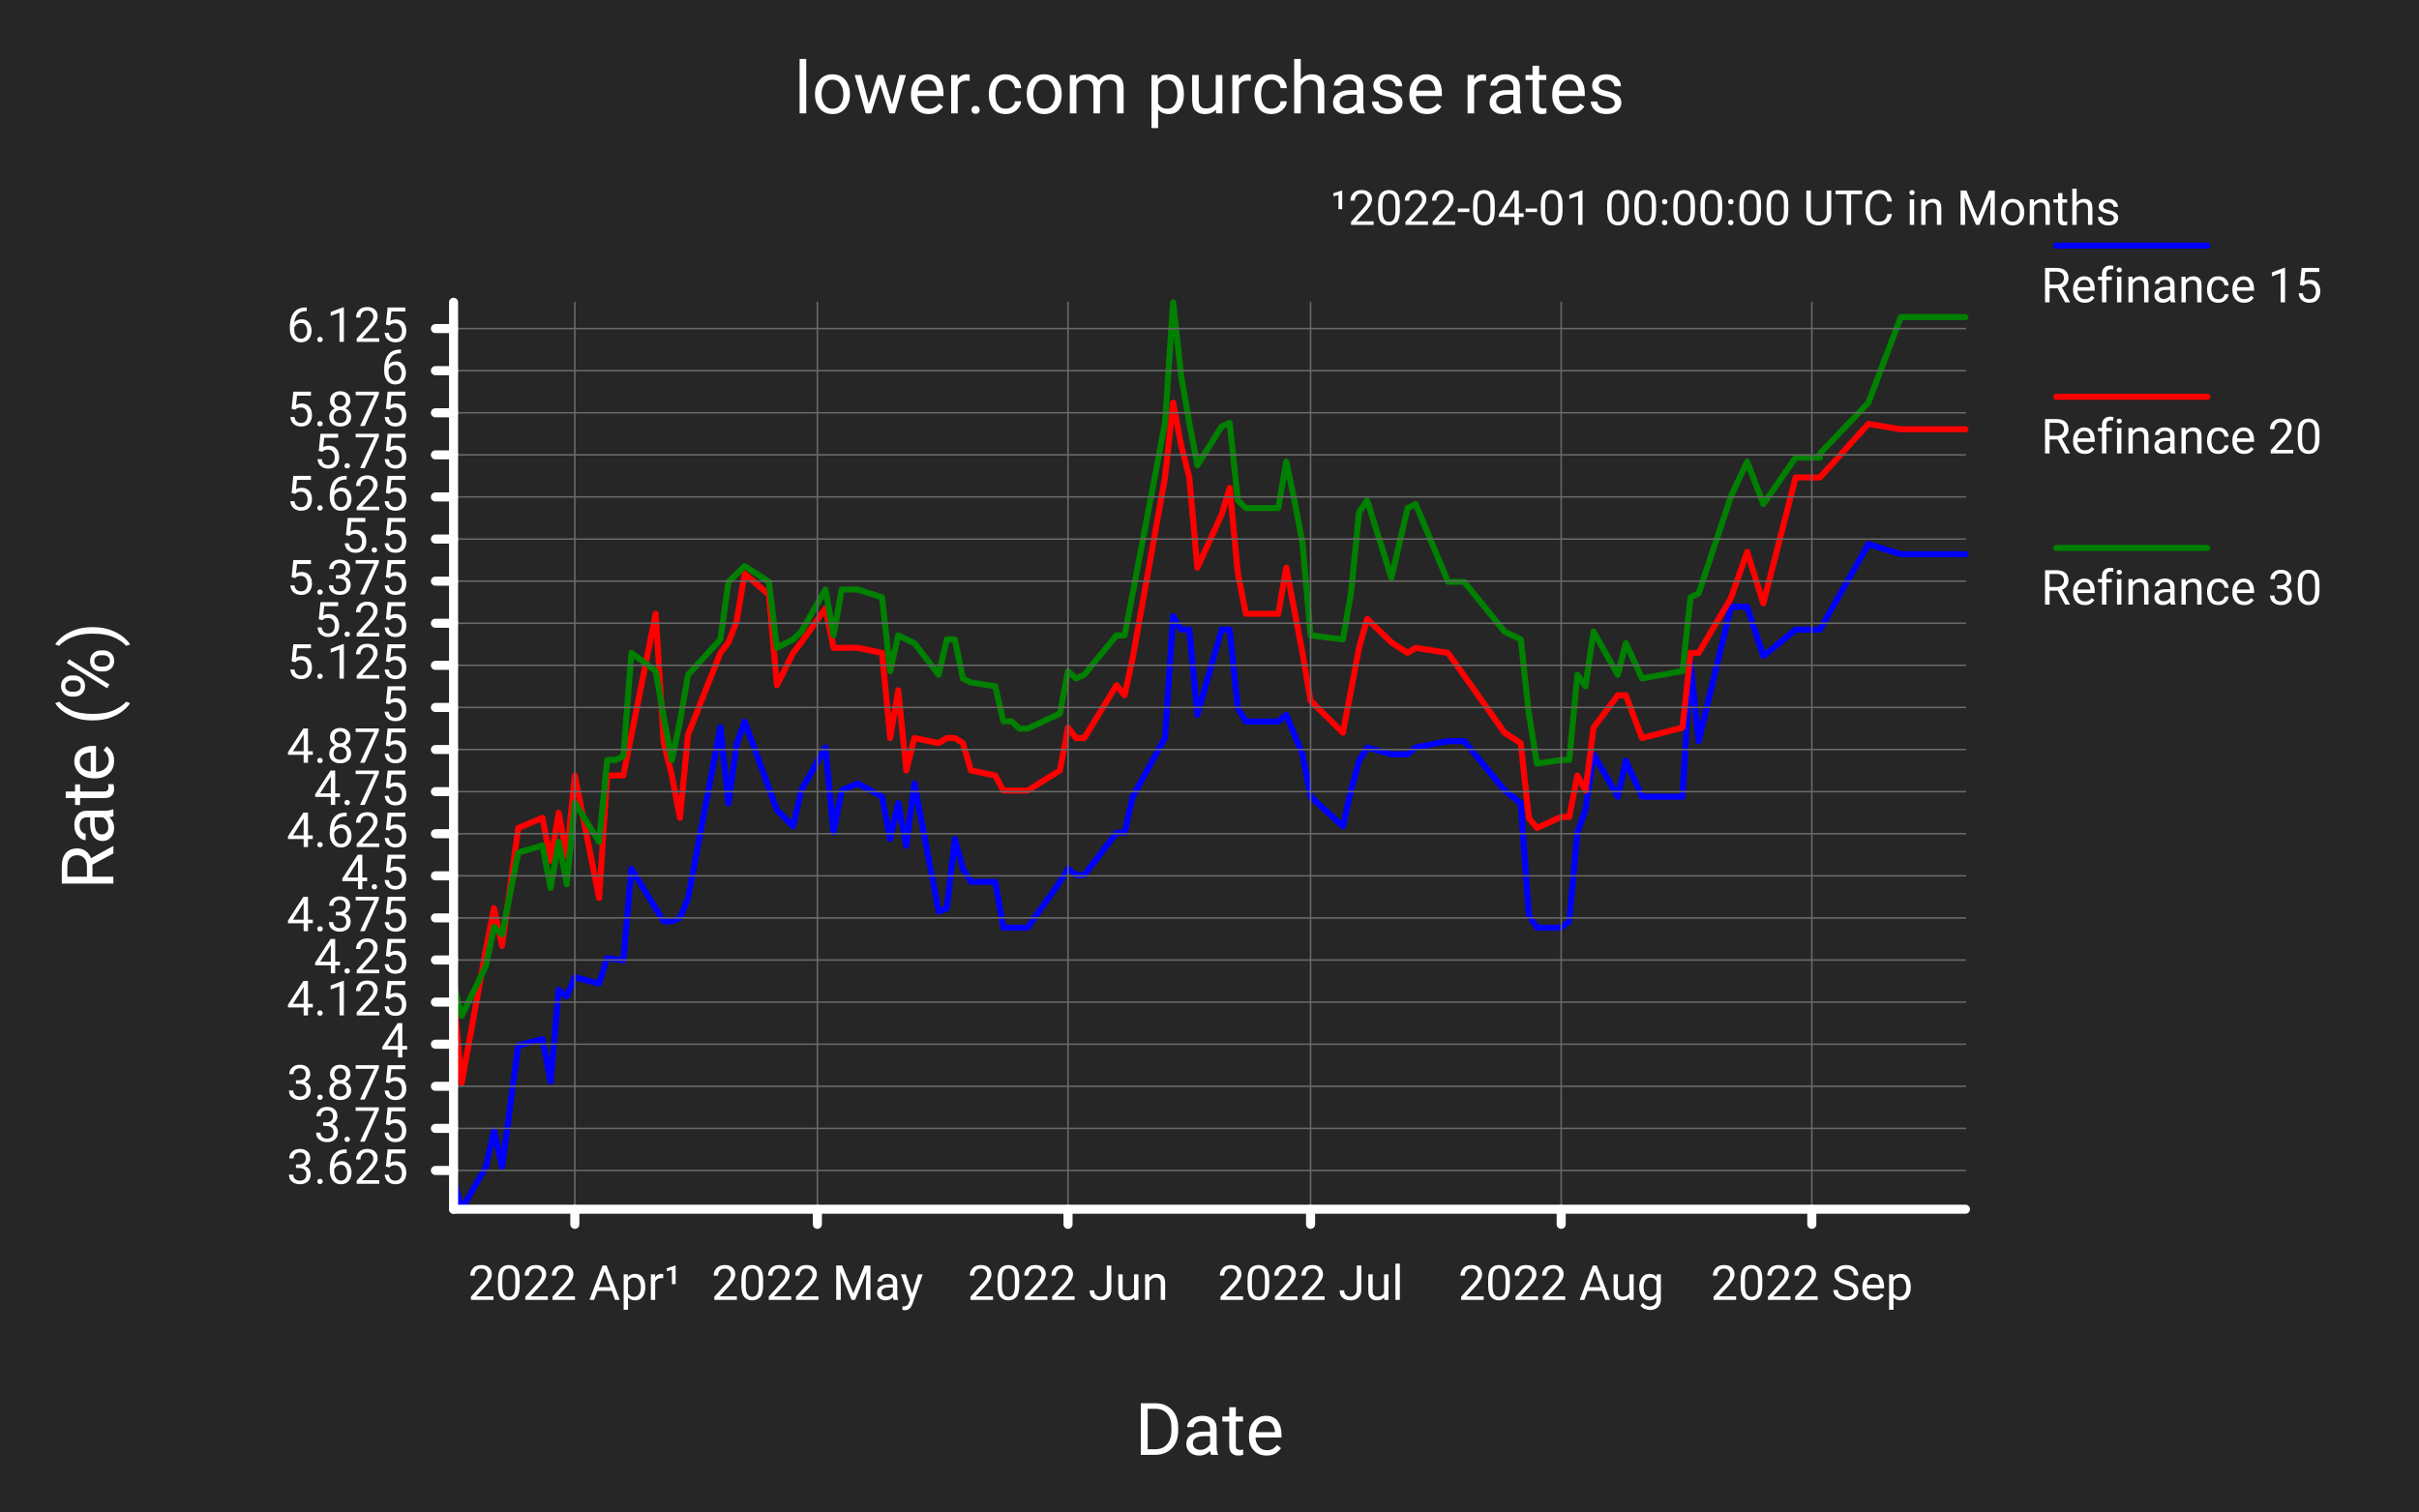
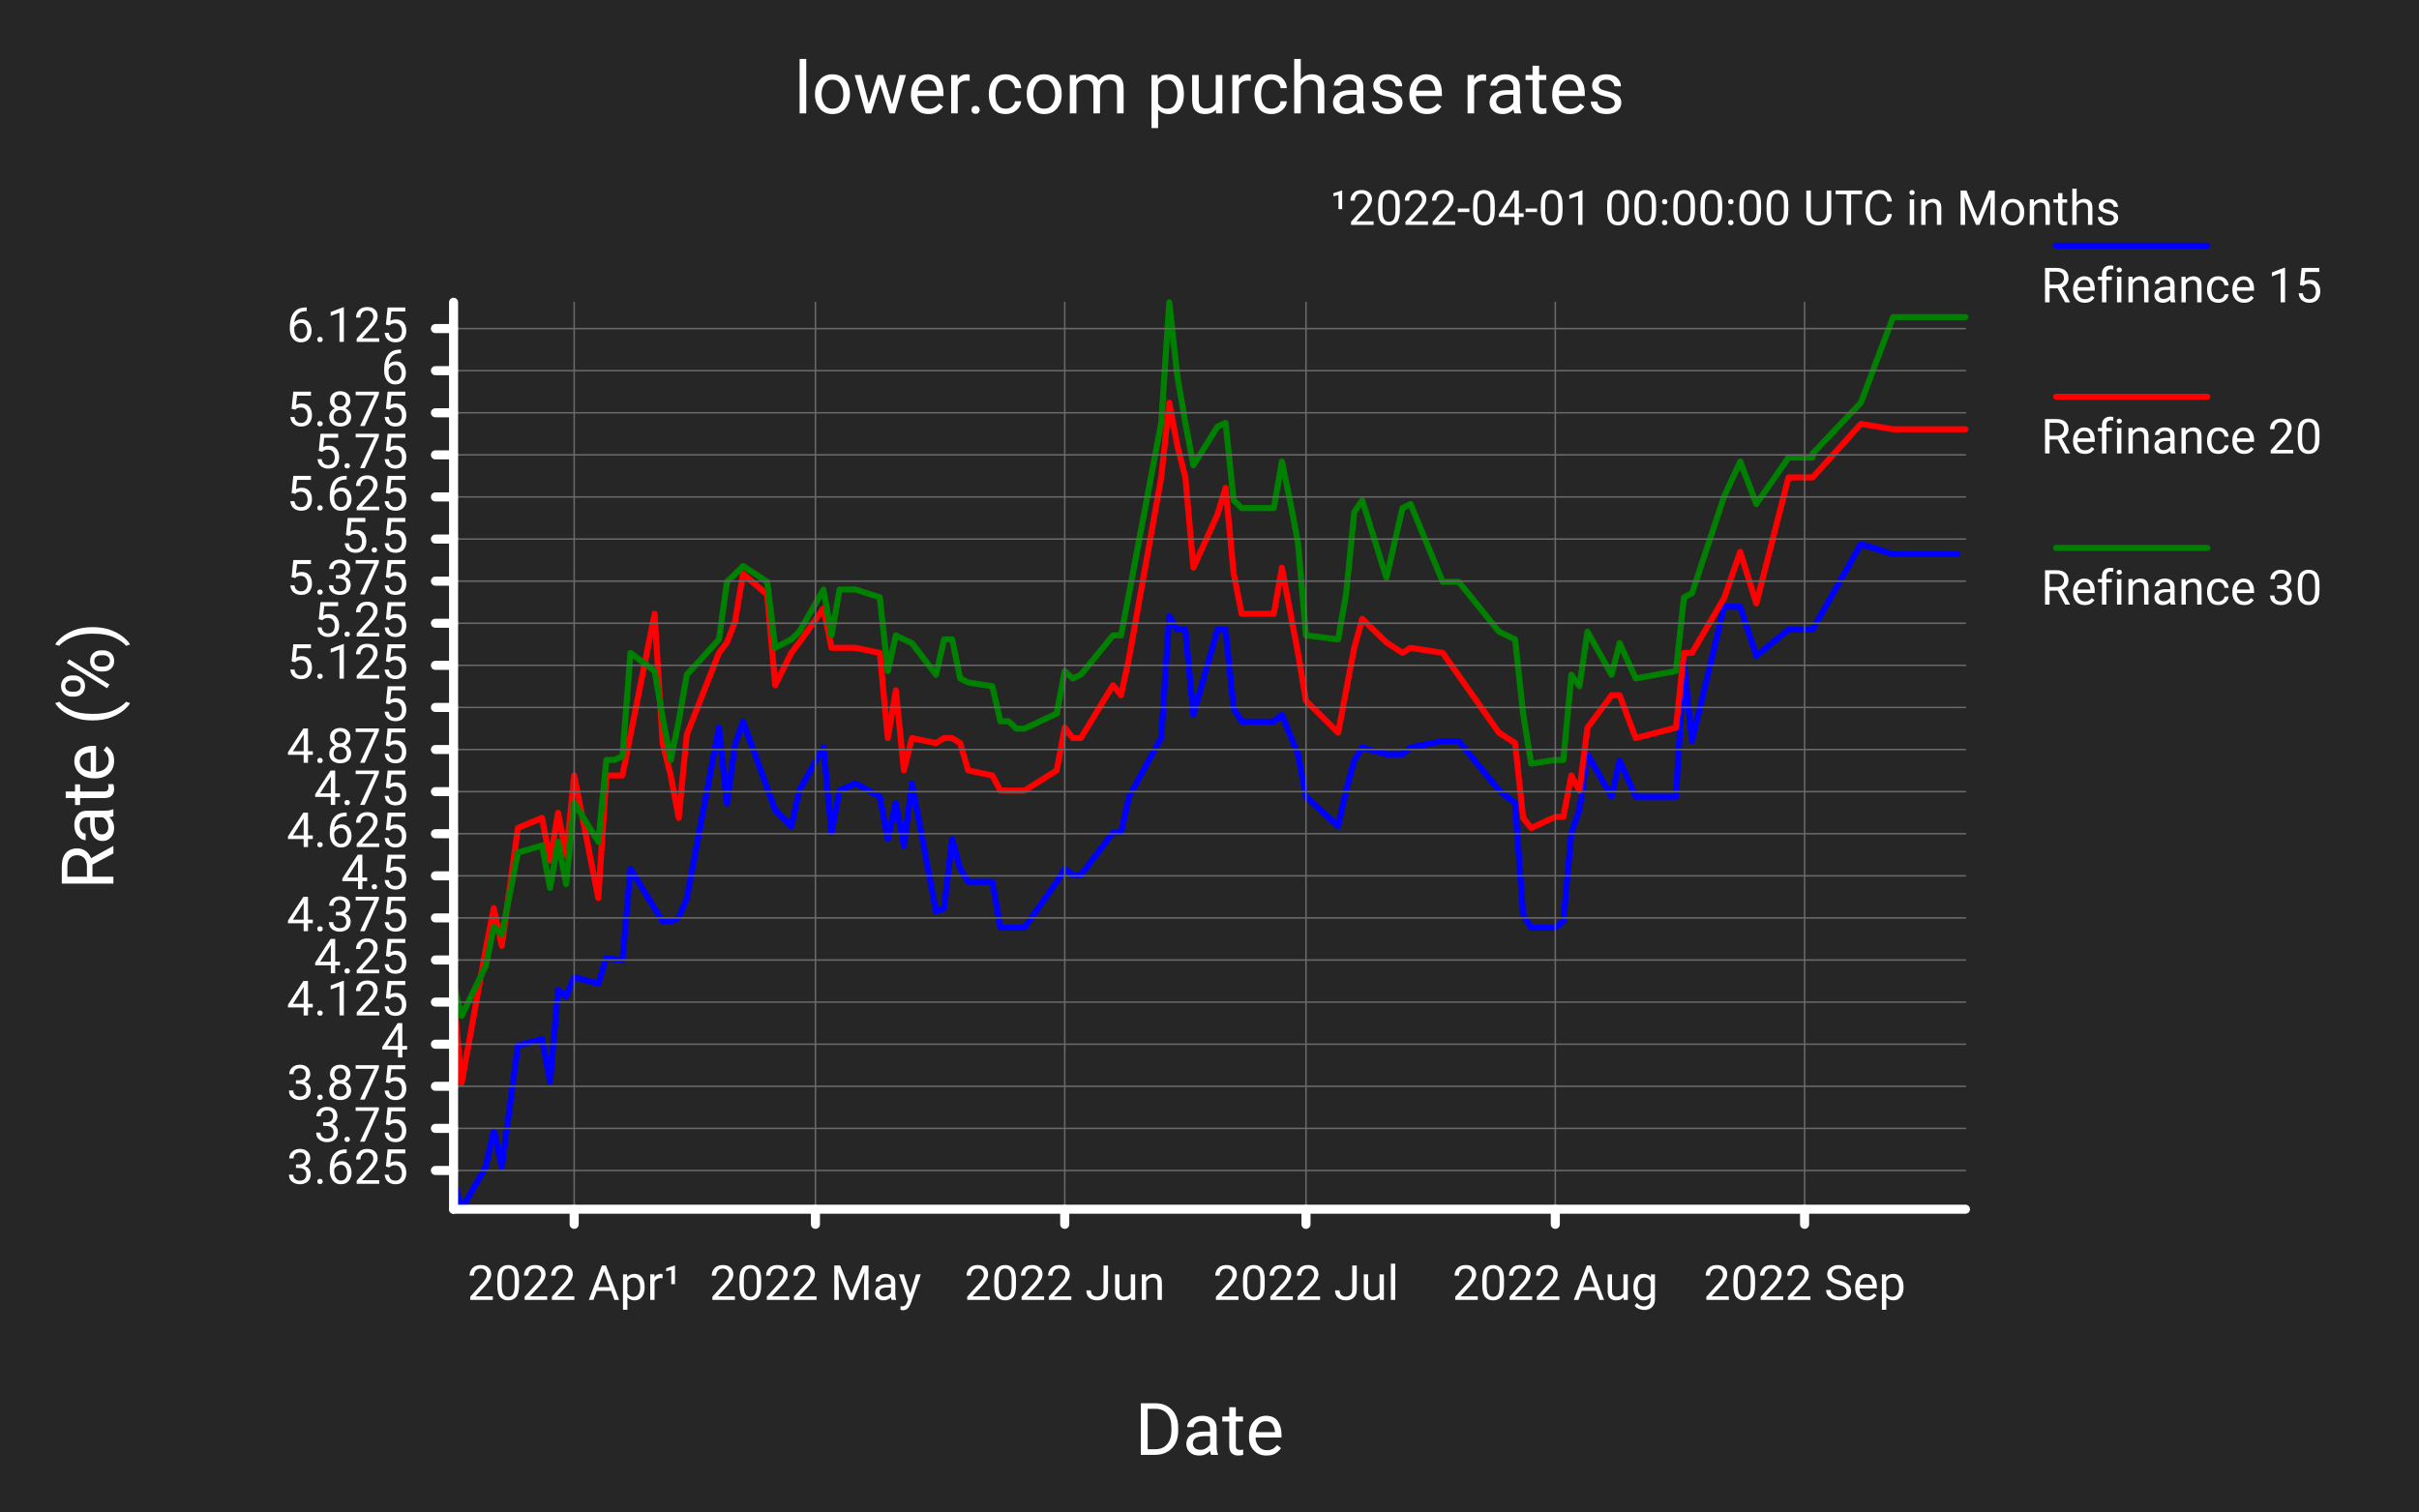
<svg xmlns="http://www.w3.org/2000/svg" class="poloto" width="800" height="500" viewBox="0 0 800 500">
  <style>.poloto{stroke-linecap:round;stroke-linejoin:round;font-family:Roboto,sans-serif;font-size:16px;}.poloto_background{fill:#262626;}.poloto_scatter{stroke-width:7}.poloto_tick_line{stroke:dimgray;stroke-width:0.5}.poloto_line{stroke-width:2}.poloto_text{fill: white;}.poloto_axis_lines{stroke: white;stroke-width:3;fill:none;stroke-dasharray:none}.poloto_title{font-size:24px;dominant-baseline:start;text-anchor:middle;}.poloto_xname{font-size:24px;dominant-baseline:start;text-anchor:middle;}.poloto_yname{font-size:24px;dominant-baseline:start;text-anchor:middle;}.poloto0stroke{stroke:blue;}.poloto1stroke{stroke:red;}.poloto2stroke{stroke:green;}.poloto3stroke{stroke:gold;}.poloto4stroke{stroke:aqua;}.poloto5stroke{stroke:lime;}.poloto6stroke{stroke:orange;}.poloto7stroke{stroke:chocolate;}.poloto0fill{fill:blue;}.poloto1fill{fill:red;}.poloto2fill{fill:green;}.poloto3fill{fill:gold;}.poloto4fill{fill:aqua;}.poloto5fill{fill:lime;}.poloto6fill{fill:orange;}.poloto7fill{fill:chocolate;}</style>
  <circle r="1e5" class="poloto_background" />
  <text class="poloto_text poloto_legend_text" x="675" y="100">Refinance 15</text>
  <line class="poloto_line poloto_legend_icon poloto0stroke poloto0legend" stroke="black" x1="680" x2="730" y1="81.25" y2="81.25" />
-   <path class="poloto_line poloto0stroke" fill="none" stroke="black" d=" M 150.00 390.09 L 152.67 400.00 L 160.70 385.96 L 163.37 373.93 L 166.04 385.96 L 166.04 385.96 L 171.39 345.86 L 179.41 343.74 L 182.09 357.78 L 184.76 327.48 L 187.43 329.60 L 190.11 323.25 L 198.13 325.36 L 200.80 316.90 L 200.80 316.90 L 206.15 317.68 L 208.82 287.37 L 216.84 300.52 L 219.52 304.75 L 222.19 304.75 L 224.87 303.64 L 227.54 297.18 L 238.24 240.59 L 240.91 265.76 L 243.58 246.27 L 246.26 238.69 L 246.26 238.69 L 256.95 267.99 L 262.30 273.34 L 264.97 261.42 L 272.99 247.27 L 275.67 275.45 L 278.34 261.42 L 278.34 261.42 L 283.69 259.19 L 291.71 263.54 L 294.39 277.57 L 294.39 277.57 L 297.06 265.65 L 299.73 279.80 L 302.41 259.19 L 310.43 301.52 L 313.10 300.52 L 315.78 277.57 L 315.78 277.57 L 318.45 287.37 L 321.12 291.72 L 329.14 291.72 L 331.82 306.87 L 334.49 306.87 L 337.17 306.87 L 339.84 306.87 L 350.53 291.72 L 353.21 287.37 L 355.88 289.49 L 358.56 289.49 L 358.56 289.49 L 369.25 275.45 L 371.93 275.45 L 374.60 263.54 L 385.29 244.04 L 387.97 203.82 L 390.64 208.28 L 393.32 208.28 L 395.99 236.46 L 404.01 208.28 L 406.68 208.28 L 409.36 234.24 L 412.03 238.69 L 422.73 238.69 L 425.40 236.46 L 428.07 243.04 L 430.75 249.50 L 433.42 263.54 L 444.12 273.34 L 446.79 261.42 L 449.47 251.62 L 452.14 247.27 L 460.16 249.50 L 465.51 249.50 L 468.18 247.27 L 478.88 245.15 L 478.88 245.15 L 478.88 245.15 L 478.88 245.15 L 478.88 245.15 L 478.88 245.15 L 484.22 245.15 L 484.22 245.15 L 484.22 245.15 L 484.22 245.15 L 484.22 245.15 L 484.22 245.15 L 497.59 261.42 L 502.94 265.65 L 505.61 302.64 L 508.29 306.87 L 516.31 306.87 L 518.98 304.75 L 521.66 275.45 L 524.33 267.88 L 527.01 249.50 L 535.03 263.54 L 535.03 263.54 L 537.70 251.62 L 543.05 263.54 L 543.05 263.54 L 556.42 263.54 L 559.09 219.20 L 561.76 245.15 L 572.46 200.71 L 577.81 200.71 L 577.81 200.71 L 583.16 216.97 L 593.85 208.28 L 593.85 208.28 L 593.85 208.28 L 593.85 208.28 L 593.85 208.28 L 593.85 208.28 L 593.85 208.28 L 593.85 208.28 L 593.85 208.28 L 601.87 208.28 L 617.91 179.99 L 628.61 183.33 L 628.61 183.33 L 636.63 183.33 L 647.33 183.33 L 650.00 183.33" />
+   <path class="poloto_line poloto0stroke" fill="none" stroke="black" d=" M 150.00 390.09 L 152.66 400.00 L 160.64 385.96 L 163.30 373.93 L 165.96 385.96 L 165.96 385.96 L 171.28 345.86 L 179.26 343.74 L 181.91 357.78 L 184.57 327.48 L 187.23 329.60 L 189.89 323.25 L 197.87 325.36 L 200.53 316.90 L 200.53 316.90 L 205.85 317.68 L 208.51 287.37 L 216.49 300.52 L 219.15 304.75 L 221.81 304.75 L 224.47 303.64 L 227.13 297.18 L 237.77 240.59 L 240.43 265.76 L 243.09 246.27 L 245.74 238.69 L 245.74 238.69 L 256.38 267.99 L 261.70 273.34 L 264.36 261.42 L 272.34 247.27 L 275.00 275.45 L 277.66 261.42 L 277.66 261.42 L 282.98 259.19 L 290.96 263.54 L 293.62 277.57 L 293.62 277.57 L 296.28 265.65 L 298.94 279.80 L 301.60 259.19 L 309.57 301.52 L 312.23 300.52 L 314.89 277.57 L 314.89 277.57 L 317.55 287.37 L 320.21 291.72 L 328.19 291.72 L 330.85 306.87 L 333.51 306.87 L 336.17 306.87 L 338.83 306.87 L 349.47 291.72 L 352.13 287.37 L 354.79 289.49 L 357.45 289.49 L 357.45 289.49 L 368.09 275.45 L 370.74 275.45 L 373.40 263.54 L 384.04 244.04 L 386.70 203.82 L 389.36 208.28 L 392.02 208.28 L 394.68 236.46 L 402.66 208.28 L 405.32 208.28 L 407.98 234.24 L 410.64 238.69 L 421.28 238.69 L 423.94 236.46 L 426.60 243.04 L 429.26 249.50 L 431.91 263.54 L 442.55 273.34 L 445.21 261.42 L 447.87 251.62 L 450.53 247.27 L 458.51 249.50 L 463.83 249.50 L 466.49 247.27 L 477.13 245.15 L 477.13 245.15 L 477.13 245.15 L 477.13 245.15 L 477.13 245.15 L 477.13 245.15 L 482.45 245.15 L 482.45 245.15 L 482.45 245.15 L 482.45 245.15 L 482.45 245.15 L 482.45 245.15 L 495.74 261.42 L 501.06 265.65 L 503.72 302.64 L 506.38 306.87 L 514.36 306.87 L 517.02 304.75 L 519.68 275.45 L 522.34 267.88 L 525.00 249.50 L 532.98 263.54 L 532.98 263.54 L 535.64 251.62 L 540.96 263.54 L 540.96 263.54 L 554.26 263.54 L 556.91 219.20 L 559.57 245.15 L 570.21 200.71 L 575.53 200.71 L 575.53 200.71 L 580.85 216.97 L 591.49 208.28 L 591.49 208.28 L 591.49 208.28 L 591.49 208.28 L 591.49 208.28 L 591.49 208.28 L 591.49 208.28 L 591.49 208.28 L 591.49 208.28 L 599.47 208.28 L 615.43 179.99 L 626.06 183.33 L 626.06 183.33 L 634.04 183.33 L 644.68 183.33 L 647.34 183.33 L 647.34 183.33" />
  <text class="poloto_text poloto_legend_text" x="675" y="150">Refinance 20</text>
  <line class="poloto_line poloto_legend_icon poloto1stroke poloto1legend" stroke="black" x1="680" x2="730" y1="131.25" y2="131.25" />
-   <path class="poloto_line poloto1stroke" fill="none" stroke="black" d=" M 150.00 328.59 L 152.67 358.34 L 160.70 314.00 L 163.37 300.41 L 166.04 312.89 L 166.04 312.89 L 171.39 273.90 L 179.41 270.55 L 182.09 284.70 L 184.76 268.88 L 187.43 283.03 L 190.11 256.52 L 198.13 297.07 L 200.80 256.52 L 200.80 256.52 L 206.15 256.52 L 206.15 256.52 L 216.84 203.04 L 219.52 245.82 L 222.19 256.52 L 224.87 270.55 L 227.54 243.04 L 238.24 215.97 L 240.91 212.51 L 243.58 205.61 L 246.26 189.79 L 254.28 196.70 L 256.95 226.66 L 262.30 215.97 L 264.97 212.51 L 272.99 201.26 L 275.67 214.30 L 278.34 214.30 L 278.34 214.30 L 283.69 214.30 L 291.71 215.97 L 294.39 244.15 L 294.39 244.15 L 297.06 228.33 L 299.73 254.85 L 302.41 244.15 L 310.43 245.82 L 313.10 244.15 L 315.78 244.15 L 315.78 244.15 L 318.45 245.82 L 321.12 254.85 L 329.14 256.52 L 331.82 261.53 L 334.49 261.53 L 337.17 261.53 L 339.84 261.53 L 350.53 254.85 L 353.21 240.70 L 355.88 244.15 L 358.56 244.15 L 358.56 244.15 L 369.25 226.66 L 371.93 230.00 L 374.60 217.64 L 385.29 157.93 L 387.97 133.20 L 390.64 147.34 L 393.32 157.93 L 395.99 187.78 L 404.01 170.18 L 406.68 161.38 L 409.36 189.57 L 412.03 203.04 L 422.73 203.04 L 425.40 187.78 L 428.07 201.93 L 430.75 215.97 L 433.42 231.79 L 444.12 242.37 L 446.79 228.33 L 449.47 214.30 L 452.14 204.72 L 460.16 212.51 L 465.51 215.97 L 468.18 214.30 L 478.88 215.97 L 478.88 215.97 L 478.88 215.97 L 478.88 215.97 L 478.88 215.97 L 478.88 215.97 L 478.88 215.97 L 478.88 215.97 L 478.88 215.97 L 478.88 215.97 L 478.88 215.97 L 478.88 215.97 L 497.59 242.37 L 502.94 245.82 L 505.61 270.55 L 508.29 273.90 L 516.31 270.22 L 518.98 270.22 L 521.66 256.52 L 524.33 261.53 L 527.01 240.70 L 535.03 230.00 L 535.03 230.00 L 537.70 230.00 L 543.05 244.15 L 543.05 244.15 L 556.42 240.70 L 559.09 215.97 L 561.76 215.97 L 572.46 197.81 L 577.81 182.55 L 577.81 182.55 L 583.16 199.59 L 593.85 157.93 L 593.85 157.93 L 593.85 157.93 L 593.85 157.93 L 593.85 157.93 L 593.85 157.93 L 593.85 157.93 L 593.85 157.93 L 593.85 157.93 L 601.87 157.93 L 617.91 140.22 L 628.61 142.00 L 633.96 142.00 L 636.63 142.00 L 636.63 142.00 L 650.00 142.00" />
+   <path class="poloto_line poloto1stroke" fill="none" stroke="black" d=" M 150.00 328.59 L 152.66 358.34 L 160.64 314.00 L 163.30 300.41 L 165.96 312.89 L 165.96 312.89 L 171.28 273.90 L 179.26 270.55 L 181.91 284.70 L 184.57 268.88 L 187.23 283.03 L 189.89 256.52 L 197.87 297.07 L 200.53 256.52 L 200.53 256.52 L 205.85 256.52 L 205.85 256.52 L 216.49 203.04 L 219.15 245.82 L 221.81 256.52 L 224.47 270.55 L 227.13 243.04 L 237.77 215.97 L 240.43 212.51 L 243.09 205.61 L 245.74 189.79 L 253.72 196.70 L 256.38 226.66 L 261.70 215.97 L 264.36 212.51 L 272.34 201.26 L 275.00 214.30 L 277.66 214.30 L 277.66 214.30 L 282.98 214.30 L 290.96 215.97 L 293.62 244.15 L 293.62 244.15 L 296.28 228.33 L 298.94 254.85 L 301.60 244.15 L 309.57 245.82 L 312.23 244.15 L 314.89 244.15 L 314.89 244.15 L 317.55 245.82 L 320.21 254.85 L 328.19 256.52 L 330.85 261.53 L 333.51 261.53 L 336.17 261.53 L 338.83 261.53 L 349.47 254.85 L 352.13 240.70 L 354.79 244.15 L 357.45 244.15 L 357.45 244.15 L 368.09 226.66 L 370.74 230.00 L 373.40 217.64 L 384.04 157.93 L 386.70 133.20 L 389.36 147.34 L 392.02 157.93 L 394.68 187.78 L 402.66 170.18 L 405.32 161.38 L 407.98 189.57 L 410.64 203.04 L 421.28 203.04 L 423.94 187.78 L 426.60 201.93 L 429.26 215.97 L 431.91 231.79 L 442.55 242.37 L 445.21 228.33 L 447.87 214.30 L 450.53 204.72 L 458.51 212.51 L 463.83 215.97 L 466.49 214.30 L 477.13 215.97 L 477.13 215.97 L 477.13 215.97 L 477.13 215.97 L 477.13 215.97 L 477.13 215.97 L 477.13 215.97 L 477.13 215.97 L 477.13 215.97 L 477.13 215.97 L 477.13 215.97 L 477.13 215.97 L 495.74 242.37 L 501.06 245.82 L 503.72 270.55 L 506.38 273.90 L 514.36 270.22 L 517.02 270.22 L 519.68 256.52 L 522.34 261.53 L 525.00 240.70 L 532.98 230.00 L 532.98 230.00 L 535.64 230.00 L 540.96 244.15 L 540.96 244.15 L 554.26 240.70 L 556.91 215.97 L 559.57 215.97 L 570.21 197.81 L 575.53 182.55 L 575.53 182.55 L 580.85 199.59 L 591.49 157.93 L 591.49 157.93 L 591.49 157.93 L 591.49 157.93 L 591.49 157.93 L 591.49 157.93 L 591.49 157.93 L 591.49 157.93 L 591.49 157.93 L 599.47 157.93 L 615.43 140.22 L 626.06 142.00 L 631.38 142.00 L 634.04 142.00 L 634.04 142.00 L 647.34 142.00 L 650.00 142.00" />
  <text class="poloto_text poloto_legend_text" x="675" y="200">Refinance 30</text>
  <line class="poloto_line poloto_legend_icon poloto2stroke poloto2legend" stroke="black" x1="680" x2="730" y1="181.25" y2="181.25" />
-   <path class="poloto_line poloto2stroke" fill="none" stroke="black" d=" M 150.00 325.47 L 152.67 336.06 L 160.70 319.57 L 163.37 306.65 L 166.04 309.10 L 166.04 309.10 L 171.39 282.03 L 179.41 279.69 L 182.09 293.72 L 184.76 278.46 L 187.43 292.50 L 190.11 265.54 L 198.13 278.46 L 200.80 251.39 L 203.48 251.39 L 206.15 250.17 L 208.82 215.97 L 216.84 221.98 L 219.52 237.36 L 222.19 251.39 L 224.87 238.58 L 227.54 223.21 L 238.24 211.51 L 240.91 192.46 L 243.58 189.90 L 246.26 187.23 L 254.28 192.46 L 256.95 214.30 L 262.30 211.51 L 264.97 208.95 L 272.99 195.02 L 275.67 210.17 L 278.34 195.02 L 278.34 195.02 L 283.69 195.02 L 291.71 197.59 L 294.39 221.98 L 294.39 221.98 L 297.06 210.17 L 299.73 211.51 L 302.41 212.74 L 310.43 223.21 L 313.10 211.51 L 315.78 211.51 L 315.78 211.51 L 318.45 224.43 L 321.12 225.77 L 329.14 227.00 L 331.82 238.58 L 334.49 238.58 L 337.17 241.03 L 339.84 241.03 L 350.53 236.02 L 353.21 221.98 L 355.88 224.43 L 358.56 223.21 L 358.56 223.21 L 369.25 210.17 L 371.93 210.17 L 374.60 196.25 L 385.29 139.88 L 387.97 100.00 L 390.64 124.40 L 393.32 139.88 L 395.99 153.92 L 404.01 141.11 L 406.68 139.88 L 409.36 165.50 L 412.03 168.07 L 422.73 168.07 L 425.40 152.69 L 428.07 165.50 L 430.75 179.54 L 433.42 210.17 L 444.12 211.51 L 446.79 196.25 L 449.47 169.40 L 452.14 165.50 L 460.16 191.13 L 465.51 168.07 L 468.18 166.73 L 478.88 192.46 L 478.88 192.46 L 478.88 192.46 L 478.88 192.46 L 478.88 192.46 L 478.88 192.46 L 484.22 192.46 L 484.22 192.46 L 484.22 192.46 L 484.22 192.46 L 484.22 192.46 L 484.22 192.46 L 497.59 208.95 L 502.94 211.51 L 505.61 236.02 L 508.29 252.62 L 516.31 251.39 L 518.98 251.39 L 521.66 223.21 L 524.33 227.00 L 527.01 208.95 L 535.03 223.21 L 535.03 223.21 L 537.70 212.74 L 543.05 224.43 L 543.05 224.43 L 556.42 221.98 L 559.09 197.59 L 561.76 196.25 L 572.46 164.17 L 577.81 152.69 L 577.81 152.69 L 583.16 166.73 L 593.85 151.36 L 593.85 151.36 L 593.85 151.36 L 593.85 151.36 L 593.85 151.36 L 593.85 151.36 L 593.85 151.36 L 593.85 151.36 L 601.87 151.36 L 601.87 150.02 L 617.91 133.20 L 628.61 104.90 L 628.61 104.90 L 636.63 104.90 L 636.63 104.90 L 650.00 104.90" />
+   <path class="poloto_line poloto2stroke" fill="none" stroke="black" d=" M 150.00 325.47 L 152.66 336.06 L 160.64 319.57 L 163.30 306.65 L 165.96 309.10 L 165.96 309.10 L 171.28 282.03 L 179.26 279.69 L 181.91 293.72 L 184.57 278.46 L 187.23 292.50 L 189.89 265.54 L 197.87 278.46 L 200.53 251.39 L 203.19 251.39 L 205.85 250.17 L 208.51 215.97 L 216.49 221.98 L 219.15 237.36 L 221.81 251.39 L 224.47 238.58 L 227.13 223.21 L 237.77 211.51 L 240.43 192.46 L 243.09 189.90 L 245.74 187.23 L 253.72 192.46 L 256.38 214.30 L 261.70 211.51 L 264.36 208.95 L 272.34 195.02 L 275.00 210.17 L 277.66 195.02 L 277.66 195.02 L 282.98 195.02 L 290.96 197.59 L 293.62 221.98 L 293.62 221.98 L 296.28 210.17 L 298.94 211.51 L 301.60 212.74 L 309.57 223.21 L 312.23 211.51 L 314.89 211.51 L 314.89 211.51 L 317.55 224.43 L 320.21 225.77 L 328.19 227.00 L 330.85 238.58 L 333.51 238.58 L 336.17 241.03 L 338.83 241.03 L 349.47 236.02 L 352.13 221.98 L 354.79 224.43 L 357.45 223.21 L 357.45 223.21 L 368.09 210.17 L 370.74 210.17 L 373.40 196.25 L 384.04 139.88 L 386.70 100.00 L 389.36 124.40 L 392.02 139.88 L 394.68 153.92 L 402.66 141.11 L 405.32 139.88 L 407.98 165.50 L 410.64 168.07 L 421.28 168.07 L 423.94 152.69 L 426.60 165.50 L 429.26 179.54 L 431.91 210.17 L 442.55 211.51 L 445.21 196.25 L 447.87 169.40 L 450.53 165.50 L 458.51 191.13 L 463.83 168.07 L 466.49 166.73 L 477.13 192.46 L 477.13 192.46 L 477.13 192.46 L 477.13 192.46 L 477.13 192.46 L 477.13 192.46 L 482.45 192.46 L 482.45 192.46 L 482.45 192.46 L 482.45 192.46 L 482.45 192.46 L 482.45 192.46 L 495.74 208.95 L 501.06 211.51 L 503.72 236.02 L 506.38 252.62 L 514.36 251.39 L 517.02 251.39 L 519.68 223.21 L 522.34 227.00 L 525.00 208.95 L 532.98 223.21 L 532.98 223.21 L 535.64 212.74 L 540.96 224.43 L 540.96 224.43 L 554.26 221.98 L 556.91 197.59 L 559.57 196.25 L 570.21 164.17 L 575.53 152.69 L 575.53 152.69 L 580.85 166.73 L 591.49 151.36 L 591.49 151.36 L 591.49 151.36 L 591.49 151.36 L 591.49 151.36 L 591.49 151.36 L 591.49 151.36 L 591.49 151.36 L 599.47 151.36 L 599.47 150.02 L 615.43 133.20 L 626.06 104.90 L 626.06 104.90 L 634.04 104.90 L 634.04 104.90 L 647.34 104.90 L 650.00 104.90" />
  <text class="poloto_labels poloto_text poloto_title" x="400" y="37.5">lower.com purchase rates</text>
  <text class="poloto_labels poloto_text poloto_xname" x="400" y="481.25">Date</text>
  <text class="poloto_labels poloto_text poloto_yname" transform="rotate(-90,37.5,250)" x="37.5" y="250">Rate (%)</text>
  <text class="poloto_tick_labels poloto_text" dominant-baseline="middle" text-anchor="start" x="150" y="70" />
  <line class="poloto_axis_lines" stroke="black" x1="150" x2="144" y1="387.189" y2="387.189" />
  <line class="poloto_tick_line" stroke="black" x1="150" x2="650" y1="387.189" y2="387.189" />
  <text class="poloto_tick_labels poloto_text" dominant-baseline="middle" text-anchor="end" x="135" y="387.189">3.625</text>
  <line class="poloto_axis_lines" stroke="black" x1="150" x2="144" y1="373.264" y2="373.264" />
  <line class="poloto_tick_line" stroke="black" x1="150" x2="650" y1="373.264" y2="373.264" />
  <text class="poloto_tick_labels poloto_text" dominant-baseline="middle" text-anchor="end" x="135" y="373.264">3.75</text>
  <line class="poloto_axis_lines" stroke="black" x1="150" x2="144" y1="359.339" y2="359.339" />
  <line class="poloto_tick_line" stroke="black" x1="150" x2="650" y1="359.339" y2="359.339" />
  <text class="poloto_tick_labels poloto_text" dominant-baseline="middle" text-anchor="end" x="135" y="359.339">3.875</text>
  <line class="poloto_axis_lines" stroke="black" x1="150" x2="144" y1="345.414" y2="345.414" />
  <line class="poloto_tick_line" stroke="black" x1="150" x2="650" y1="345.414" y2="345.414" />
  <text class="poloto_tick_labels poloto_text" dominant-baseline="middle" text-anchor="end" x="135" y="345.414">4</text>
  <line class="poloto_axis_lines" stroke="black" x1="150" x2="144" y1="331.489" y2="331.489" />
  <line class="poloto_tick_line" stroke="black" x1="150" x2="650" y1="331.489" y2="331.489" />
  <text class="poloto_tick_labels poloto_text" dominant-baseline="middle" text-anchor="end" x="135" y="331.489">4.125</text>
  <line class="poloto_axis_lines" stroke="black" x1="150" x2="144" y1="317.564" y2="317.564" />
  <line class="poloto_tick_line" stroke="black" x1="150" x2="650" y1="317.564" y2="317.564" />
  <text class="poloto_tick_labels poloto_text" dominant-baseline="middle" text-anchor="end" x="135" y="317.564">4.25</text>
  <line class="poloto_axis_lines" stroke="black" x1="150" x2="144" y1="303.639" y2="303.639" />
  <line class="poloto_tick_line" stroke="black" x1="150" x2="650" y1="303.639" y2="303.639" />
  <text class="poloto_tick_labels poloto_text" dominant-baseline="middle" text-anchor="end" x="135" y="303.639">4.375</text>
  <line class="poloto_axis_lines" stroke="black" x1="150" x2="144" y1="289.714" y2="289.714" />
  <line class="poloto_tick_line" stroke="black" x1="150" x2="650" y1="289.714" y2="289.714" />
  <text class="poloto_tick_labels poloto_text" dominant-baseline="middle" text-anchor="end" x="135" y="289.714">4.5</text>
  <line class="poloto_axis_lines" stroke="black" x1="150" x2="144" y1="275.789" y2="275.789" />
  <line class="poloto_tick_line" stroke="black" x1="150" x2="650" y1="275.789" y2="275.789" />
  <text class="poloto_tick_labels poloto_text" dominant-baseline="middle" text-anchor="end" x="135" y="275.789">4.625</text>
  <line class="poloto_axis_lines" stroke="black" x1="150" x2="144" y1="261.864" y2="261.864" />
  <line class="poloto_tick_line" stroke="black" x1="150" x2="650" y1="261.864" y2="261.864" />
  <text class="poloto_tick_labels poloto_text" dominant-baseline="middle" text-anchor="end" x="135" y="261.864">4.75</text>
  <line class="poloto_axis_lines" stroke="black" x1="150" x2="144" y1="247.939" y2="247.939" />
  <line class="poloto_tick_line" stroke="black" x1="150" x2="650" y1="247.939" y2="247.939" />
  <text class="poloto_tick_labels poloto_text" dominant-baseline="middle" text-anchor="end" x="135" y="247.939">4.875</text>
  <line class="poloto_axis_lines" stroke="black" x1="150" x2="144" y1="234.014" y2="234.014" />
  <line class="poloto_tick_line" stroke="black" x1="150" x2="650" y1="234.014" y2="234.014" />
  <text class="poloto_tick_labels poloto_text" dominant-baseline="middle" text-anchor="end" x="135" y="234.014">5</text>
  <line class="poloto_axis_lines" stroke="black" x1="150" x2="144" y1="220.089" y2="220.089" />
  <line class="poloto_tick_line" stroke="black" x1="150" x2="650" y1="220.089" y2="220.089" />
  <text class="poloto_tick_labels poloto_text" dominant-baseline="middle" text-anchor="end" x="135" y="220.089">5.125</text>
  <line class="poloto_axis_lines" stroke="black" x1="150" x2="144" y1="206.164" y2="206.164" />
  <line class="poloto_tick_line" stroke="black" x1="150" x2="650" y1="206.164" y2="206.164" />
  <text class="poloto_tick_labels poloto_text" dominant-baseline="middle" text-anchor="end" x="135" y="206.164">5.25</text>
  <line class="poloto_axis_lines" stroke="black" x1="150" x2="144" y1="192.239" y2="192.239" />
  <line class="poloto_tick_line" stroke="black" x1="150" x2="650" y1="192.239" y2="192.239" />
  <text class="poloto_tick_labels poloto_text" dominant-baseline="middle" text-anchor="end" x="135" y="192.239">5.375</text>
  <line class="poloto_axis_lines" stroke="black" x1="150" x2="144" y1="178.314" y2="178.314" />
  <line class="poloto_tick_line" stroke="black" x1="150" x2="650" y1="178.314" y2="178.314" />
  <text class="poloto_tick_labels poloto_text" dominant-baseline="middle" text-anchor="end" x="135" y="178.314">5.5</text>
  <line class="poloto_axis_lines" stroke="black" x1="150" x2="144" y1="164.389" y2="164.389" />
  <line class="poloto_tick_line" stroke="black" x1="150" x2="650" y1="164.389" y2="164.389" />
  <text class="poloto_tick_labels poloto_text" dominant-baseline="middle" text-anchor="end" x="135" y="164.389">5.625</text>
  <line class="poloto_axis_lines" stroke="black" x1="150" x2="144" y1="150.464" y2="150.464" />
  <line class="poloto_tick_line" stroke="black" x1="150" x2="650" y1="150.464" y2="150.464" />
  <text class="poloto_tick_labels poloto_text" dominant-baseline="middle" text-anchor="end" x="135" y="150.464">5.75</text>
  <line class="poloto_axis_lines" stroke="black" x1="150" x2="144" y1="136.539" y2="136.539" />
  <line class="poloto_tick_line" stroke="black" x1="150" x2="650" y1="136.539" y2="136.539" />
  <text class="poloto_tick_labels poloto_text" dominant-baseline="middle" text-anchor="end" x="135" y="136.539">5.875</text>
  <line class="poloto_axis_lines" stroke="black" x1="150" x2="144" y1="122.614" y2="122.614" />
  <line class="poloto_tick_line" stroke="black" x1="150" x2="650" y1="122.614" y2="122.614" />
  <text class="poloto_tick_labels poloto_text" dominant-baseline="middle" text-anchor="end" x="135" y="122.614">6</text>
  <line class="poloto_axis_lines" stroke="black" x1="150" x2="144" y1="108.689" y2="108.689" />
  <line class="poloto_tick_line" stroke="black" x1="150" x2="650" y1="108.689" y2="108.689" />
  <text class="poloto_tick_labels poloto_text" dominant-baseline="middle" text-anchor="end" x="135" y="108.689">6.125</text>
  <text class="poloto_tick_labels poloto_text" dominant-baseline="middle" text-anchor="start" x="440" y="70">¹2022-04-01 00:00:00 UTC in Months</text>
-   <line class="poloto_axis_lines" stroke="black" x1="190.107" x2="190.107" y1="400" y2="405" />
-   <line class="poloto_tick_line" stroke="black" x1="190.107" x2="190.107" y1="400" y2="100" />
-   <text class="poloto_tick_labels poloto_text" dominant-baseline="start" text-anchor="middle" x="190.107" y="430">2022 Apr¹</text>
-   <line class="poloto_axis_lines" stroke="black" x1="270.321" x2="270.321" y1="400" y2="405" />
-   <line class="poloto_tick_line" stroke="black" x1="270.321" x2="270.321" y1="400" y2="100" />
-   <text class="poloto_tick_labels poloto_text" dominant-baseline="start" text-anchor="middle" x="270.321" y="430">2022 May</text>
-   <line class="poloto_axis_lines" stroke="black" x1="353.209" x2="353.209" y1="400" y2="405" />
-   <line class="poloto_tick_line" stroke="black" x1="353.209" x2="353.209" y1="400" y2="100" />
-   <text class="poloto_tick_labels poloto_text" dominant-baseline="start" text-anchor="middle" x="353.209" y="430">2022 Jun</text>
-   <line class="poloto_axis_lines" stroke="black" x1="433.422" x2="433.422" y1="400" y2="405" />
-   <line class="poloto_tick_line" stroke="black" x1="433.422" x2="433.422" y1="400" y2="100" />
-   <text class="poloto_tick_labels poloto_text" dominant-baseline="start" text-anchor="middle" x="433.422" y="430">2022 Jul</text>
-   <line class="poloto_axis_lines" stroke="black" x1="516.31" x2="516.31" y1="400" y2="405" />
-   <line class="poloto_tick_line" stroke="black" x1="516.31" x2="516.31" y1="400" y2="100" />
-   <text class="poloto_tick_labels poloto_text" dominant-baseline="start" text-anchor="middle" x="516.31" y="430">2022 Aug</text>
-   <line class="poloto_axis_lines" stroke="black" x1="599.198" x2="599.198" y1="400" y2="405" />
-   <line class="poloto_tick_line" stroke="black" x1="599.198" x2="599.198" y1="400" y2="100" />
-   <text class="poloto_tick_labels poloto_text" dominant-baseline="start" text-anchor="middle" x="599.198" y="430">2022 Sep</text>
+   <line class="poloto_axis_lines" stroke="black" x1="189.894" x2="189.894" y1="400" y2="405" />
+   <line class="poloto_tick_line" stroke="black" x1="189.894" x2="189.894" y1="400" y2="100" />
+   <text class="poloto_tick_labels poloto_text" dominant-baseline="start" text-anchor="middle" x="189.894" y="430">2022 Apr¹</text>
+   <line class="poloto_axis_lines" stroke="black" x1="269.681" x2="269.681" y1="400" y2="405" />
+   <line class="poloto_tick_line" stroke="black" x1="269.681" x2="269.681" y1="400" y2="100" />
+   <text class="poloto_tick_labels poloto_text" dominant-baseline="start" text-anchor="middle" x="269.681" y="430">2022 May</text>
+   <line class="poloto_axis_lines" stroke="black" x1="352.128" x2="352.128" y1="400" y2="405" />
+   <line class="poloto_tick_line" stroke="black" x1="352.128" x2="352.128" y1="400" y2="100" />
+   <text class="poloto_tick_labels poloto_text" dominant-baseline="start" text-anchor="middle" x="352.128" y="430">2022 Jun</text>
+   <line class="poloto_axis_lines" stroke="black" x1="431.915" x2="431.915" y1="400" y2="405" />
+   <line class="poloto_tick_line" stroke="black" x1="431.915" x2="431.915" y1="400" y2="100" />
+   <text class="poloto_tick_labels poloto_text" dominant-baseline="start" text-anchor="middle" x="431.915" y="430">2022 Jul</text>
+   <line class="poloto_axis_lines" stroke="black" x1="514.362" x2="514.362" y1="400" y2="405" />
+   <line class="poloto_tick_line" stroke="black" x1="514.362" x2="514.362" y1="400" y2="100" />
+   <text class="poloto_tick_labels poloto_text" dominant-baseline="start" text-anchor="middle" x="514.362" y="430">2022 Aug</text>
+   <line class="poloto_axis_lines" stroke="black" x1="596.809" x2="596.809" y1="400" y2="405" />
+   <line class="poloto_tick_line" stroke="black" x1="596.809" x2="596.809" y1="400" y2="100" />
+   <text class="poloto_tick_labels poloto_text" dominant-baseline="start" text-anchor="middle" x="596.809" y="430">2022 Sep</text>
  <path stroke="black" fill="none" class="poloto_axis_lines" d=" M 150 400 L 650 400" />
  <path stroke="black" fill="none" class="poloto_axis_lines" d=" M 150 400 L 150 100" />
</svg>
